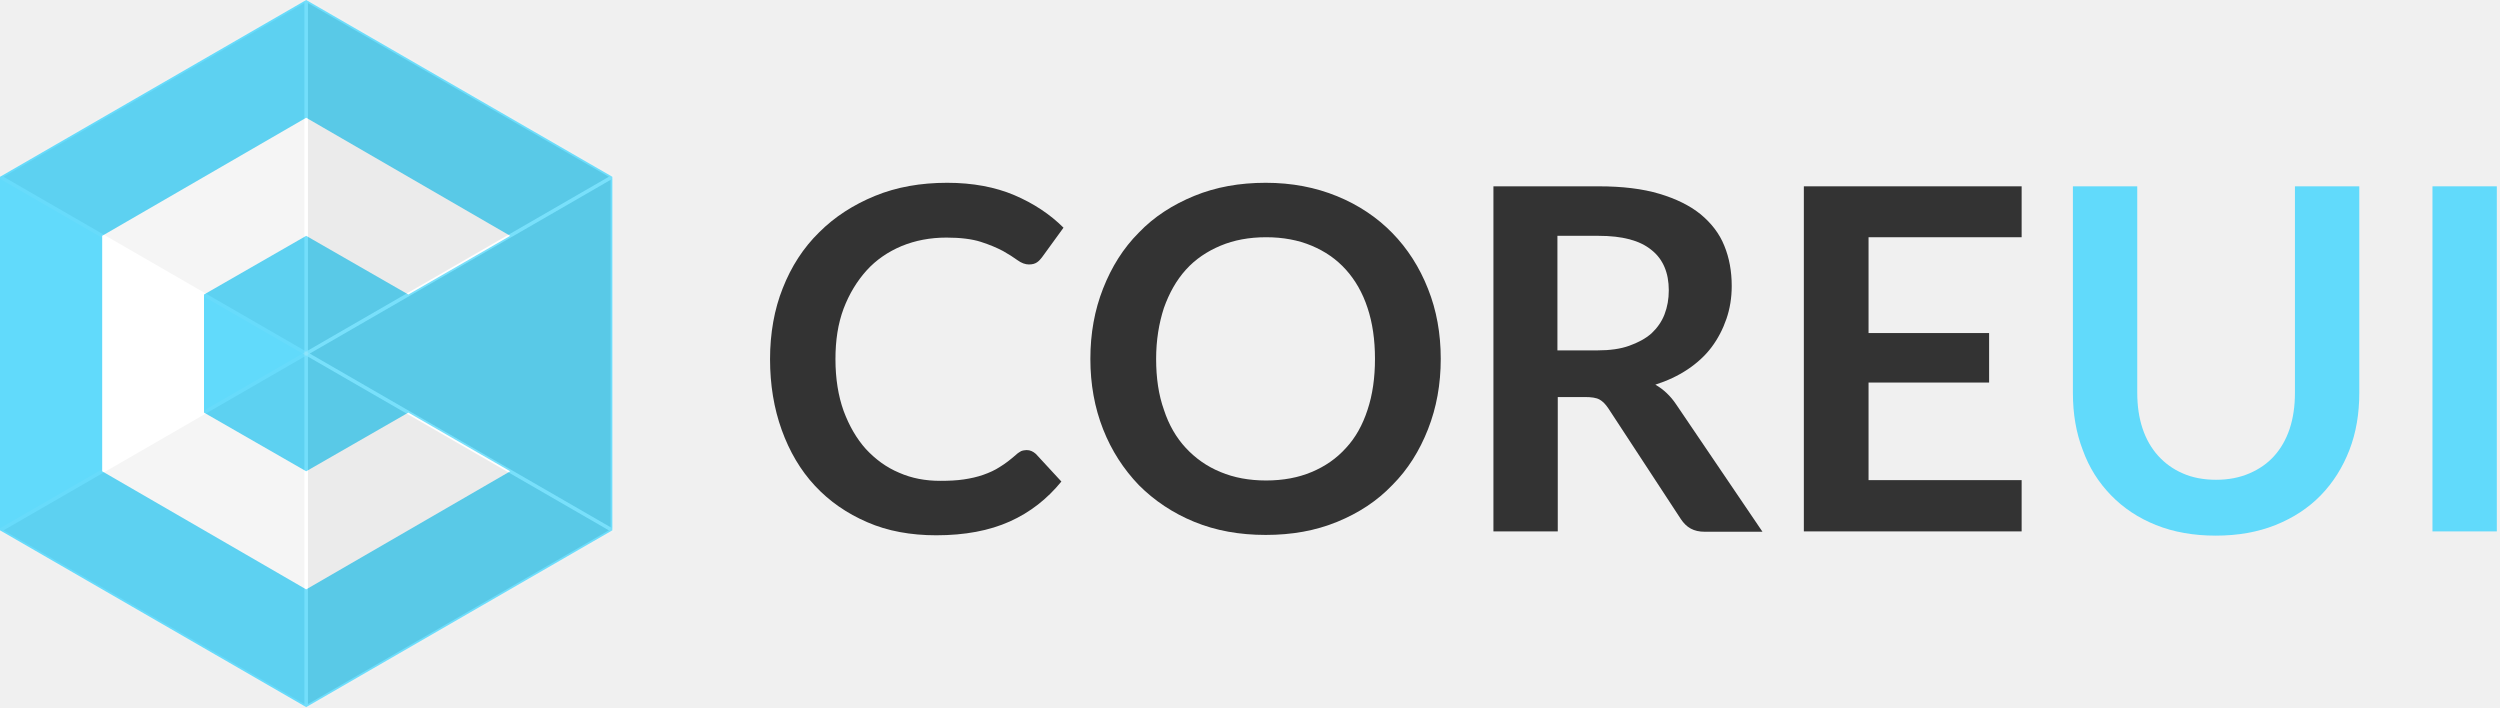
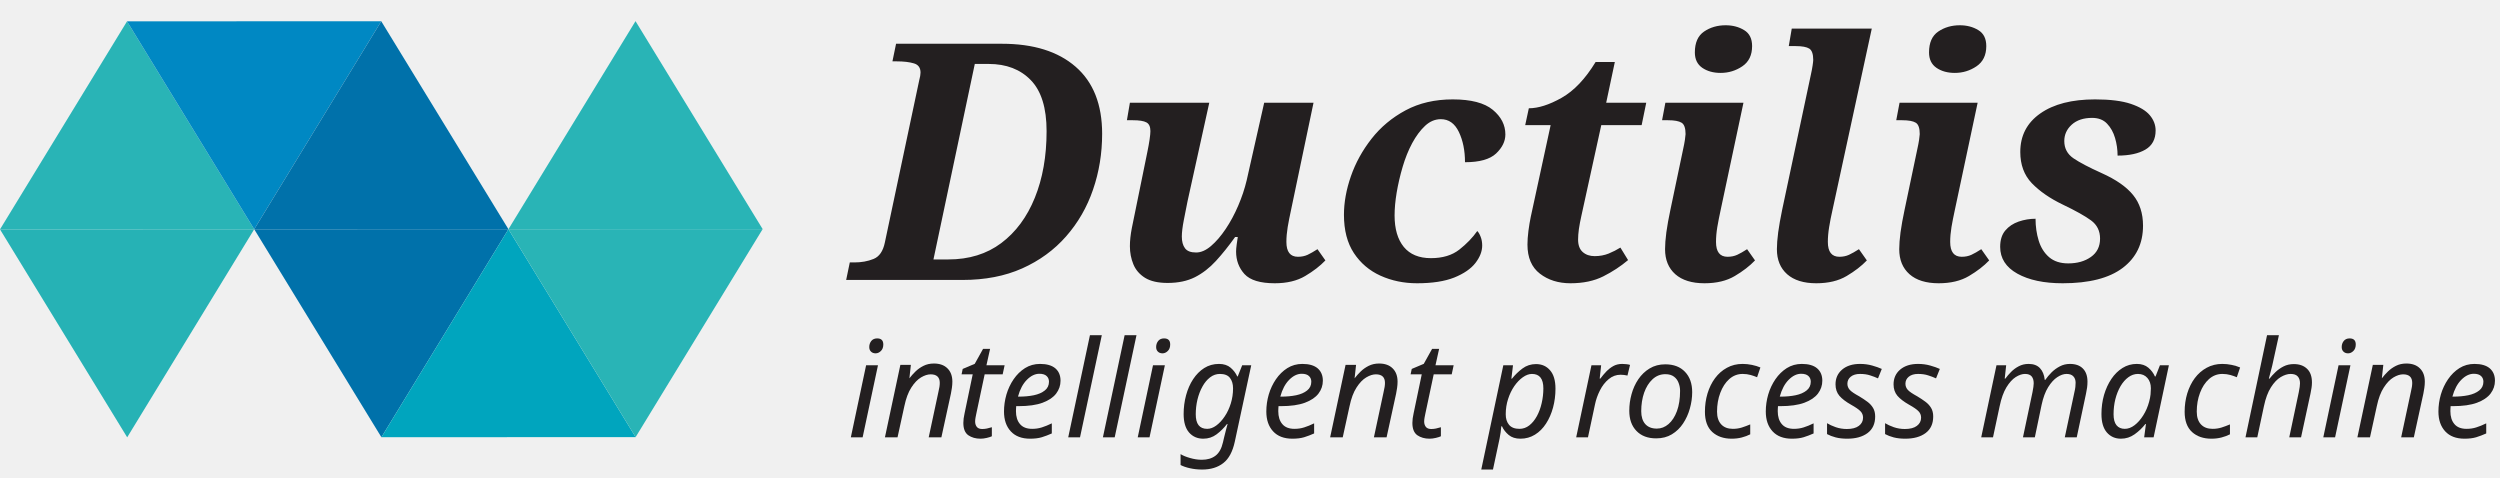
- <svg xmlns="http://www.w3.org/2000/svg" version="1.1" id="Warstwa_1" x="0px" y="0px" width="707.1px" height="200px" viewBox="0 0 707.1 200" enable-background="new 0 0 707.1 200" xml:space="preserve">
-   <polygon fill="#61DAFB" points="0,150 0,50 86.6,0 173.2,50 173.2,150 86.6,200 " />
-   <polygon fill="#FFFFFF" points="86.6,133.3 57.7,116.7 57.7,83.3 86.6,66.7 115.5,83.3 144.3,66.7 86.6,33.3 28.9,66.7 28.9,133.3   86.6,166.7 144.3,133.3 115.5,116.7 " />
-   <polygon opacity="0.04" stroke="#FFFFFF" stroke-miterlimit="10" enable-background="new    " points="0,50 86.6,100 86.6,0 " />
-   <polygon opacity="0.04" stroke="#FFFFFF" stroke-miterlimit="10" enable-background="new    " points="0,150 86.6,200 86.6,100 " />
-   <polygon opacity="0.08" stroke="#FFFFFF" stroke-miterlimit="10" enable-background="new    " points="86.6,100 173.2,150 173.2,50   " />
-   <polygon fill-opacity="0" points="86.6,100 0,50 0,150 " />
-   <polygon opacity="0.08" stroke="#FFFFFF" stroke-miterlimit="10" enable-background="new    " points="173.2,150 86.6,100 86.6,200   " />
-   <polygon opacity="0.08" stroke="#FFFFFF" stroke-miterlimit="10" enable-background="new    " points="173.2,50 86.6,0 86.6,100 " />
-   <g>
-     <path fill="#333333" d="M290.4,127.3c1,0,1.8,0.4,2.6,1.1l7.2,7.8c-4,4.9-8.8,8.7-14.6,11.3c-5.8,2.6-12.7,3.9-20.8,3.9   c-7.2,0-13.8-1.2-19.5-3.7c-5.8-2.5-10.7-5.9-14.8-10.3c-4.1-4.4-7.2-9.7-9.4-15.8c-2.2-6.1-3.3-12.8-3.3-20   c0-7.3,1.2-14.1,3.6-20.1c2.4-6.1,5.8-11.4,10.3-15.8c4.4-4.4,9.7-7.8,15.8-10.3s12.9-3.7,20.4-3.7c7.2,0,13.6,1.2,19,3.5   s10.1,5.4,13.9,9.2l-6.1,8.4c-0.4,0.5-0.8,1-1.4,1.4s-1.3,0.6-2.3,0.6s-2.1-0.4-3.2-1.2s-2.5-1.7-4.1-2.6c-1.7-0.9-3.8-1.8-6.3-2.6   c-2.5-0.8-5.8-1.2-9.7-1.2c-4.6,0-8.8,0.8-12.7,2.4c-3.8,1.6-7.2,3.9-9.9,6.9s-4.9,6.6-6.5,10.8c-1.6,4.3-2.3,9-2.3,14.3   c0,5.5,0.8,10.4,2.3,14.6c1.6,4.3,3.7,7.9,6.3,10.8c2.7,2.9,5.8,5.2,9.4,6.7c3.6,1.6,7.5,2.3,11.6,2.3c2.5,0,4.7-0.1,6.7-0.4   c2-0.3,3.8-0.7,5.5-1.3s3.3-1.3,4.8-2.3c1.5-0.9,3-2.1,4.5-3.4c0.4-0.4,0.9-0.7,1.4-1C289.3,127.4,289.9,127.3,290.4,127.3z" />
-     <path fill="#333333" d="M407.5,101.5c0,7.2-1.2,13.8-3.6,19.9s-5.7,11.4-10.1,15.8c-4.3,4.5-9.5,7.9-15.6,10.4s-12.8,3.7-20.2,3.7   c-7.4,0-14.1-1.2-20.2-3.7s-11.3-6-15.7-10.4c-4.3-4.5-7.7-9.7-10.1-15.8c-2.4-6.1-3.6-12.7-3.6-19.9c0-7.2,1.2-13.8,3.6-19.9   s5.7-11.4,10.1-15.8c4.3-4.5,9.6-7.9,15.7-10.4s12.8-3.7,20.2-3.7c7.4,0,14.1,1.3,20.2,3.8s11.3,6,15.6,10.4   c4.3,4.4,7.7,9.7,10.1,15.8C406.3,87.7,407.5,94.3,407.5,101.5z M388.9,101.5c0-5.4-0.7-10.2-2.1-14.4c-1.4-4.3-3.5-7.9-6.1-10.8   c-2.7-3-5.9-5.2-9.7-6.8c-3.8-1.6-8.1-2.4-12.9-2.4s-9.1,0.8-12.9,2.4s-7.1,3.8-9.8,6.8c-2.7,3-4.7,6.6-6.2,10.8   c-1.4,4.3-2.2,9.1-2.2,14.4c0,5.4,0.7,10.2,2.2,14.4c1.4,4.3,3.5,7.9,6.2,10.8s5.9,5.2,9.8,6.8c3.8,1.6,8.1,2.4,12.9,2.4   s9.1-0.8,12.9-2.4c3.8-1.6,7-3.8,9.7-6.8c2.7-2.9,4.7-6.5,6.1-10.8C388.2,111.7,388.9,106.9,388.9,101.5z" />
-     <path fill="#333333" d="M440.6,112.2v38.1h-18.2V52.7h29.8c6.7,0,12.4,0.7,17.1,2.1c4.7,1.4,8.6,3.3,11.7,5.8   c3,2.5,5.3,5.4,6.7,8.9c1.4,3.4,2.1,7.2,2.1,11.4c0,3.3-0.5,6.4-1.5,9.3s-2.4,5.6-4.2,8c-1.8,2.4-4.1,4.5-6.8,6.3   c-2.7,1.8-5.7,3.2-9.1,4.3c2.3,1.3,4.3,3.2,5.9,5.6l24.4,36h-16.3c-1.6,0-2.9-0.3-4-0.9c-1.1-0.6-2-1.5-2.8-2.7l-20.5-31.3   c-0.8-1.2-1.6-2-2.5-2.5s-2.3-0.7-4.1-0.7h-7.7V112.2z M440.6,99.1h11.3c3.4,0,6.4-0.4,8.9-1.3s4.6-2,6.3-3.5   c1.6-1.5,2.9-3.3,3.7-5.4c0.8-2.1,1.2-4.3,1.2-6.8c0-4.9-1.6-8.8-4.9-11.4c-3.3-2.7-8.2-4-15-4h-11.6v32.4H440.6z" />
-     <path fill="#333333" d="M571.8,52.7v14.4h-43.3v27.1h34.1v14h-34.1v27.6h43.3v14.5h-61.6V52.7H571.8z" />
-     <path fill="#61DAFB" d="M626.8,135.7c3.5,0,6.6-0.6,9.4-1.8c2.8-1.2,5.1-2.8,7-4.9c1.9-2.1,3.4-4.7,4.4-7.7s1.5-6.4,1.5-10.1V52.7   h18.2v58.5c0,5.8-0.9,11.2-2.8,16.1c-1.9,4.9-4.6,9.2-8.1,12.8c-3.5,3.6-7.8,6.4-12.8,8.4s-10.6,3-16.9,3s-11.9-1-16.9-3   s-9.2-4.8-12.7-8.4c-3.5-3.6-6.2-7.8-8-12.8c-1.9-4.9-2.8-10.3-2.8-16.1V52.7h18.2v58.4c0,3.7,0.5,7.1,1.5,10.1s2.5,5.6,4.4,7.7   s4.2,3.8,7,5C620.1,135.1,623.3,135.7,626.8,135.7z" />
-     <path fill="#61DAFB" d="M706.2,150.3H688V52.7h18.2V150.3z" />
-   </g>
+ <svg xmlns="http://www.w3.org/2000/svg" id="Layer_1" data-name="Layer 1" viewBox="0 0 483.74 92.38">
+   <defs>
+     <style>.cls-1{fill:#26b2b5;}.cls-2{fill:#29b4b6;}.cls-3{fill:#0088c3;}.cls-4{fill:#0071aa;}.cls-5{fill:#00a5be;}.cls-6{font-size:64px;font-family:Georgia-BoldItalic, Georgia;font-weight:700;}.cls-6,.cls-7{fill:#231f20;font-style:italic;}.cls-7{font-size:26px;font-family:Futura-MediumItalic, Futura;}.cls-8{letter-spacing:0.02em;}.cls-9{letter-spacing:0em;}.cls-10{letter-spacing:-0.01em;}.cls-11{letter-spacing:0.01em;}.cls-12{letter-spacing:0em;}</style>
+   </defs>
+   <polygon id="_Path_" data-name="&lt;Path&gt;" class="cls-1" points="24.61 84.62 0 44.38 49.19 44.36 24.61 84.62" />
+   <polyline id="_Path_2" data-name="&lt;Path&gt;" class="cls-2" points="24.58 4.13 0 44.38 49.19 44.36 24.58 4.13" />
+   <polyline id="_Path_3" data-name="&lt;Path&gt;" class="cls-3" points="73.77 4.11 24.58 4.13 49.19 44.36" />
+   <polygon id="_Path_4" data-name="&lt;Path&gt;" class="cls-4" points="73.8 84.6 98.38 44.35 49.19 44.36 73.8 84.6" />
+   <polygon id="_Path_5" data-name="&lt;Path&gt;" class="cls-4" points="49.19 44.36 98.38 44.35 73.77 4.11 49.19 44.36" />
+   <polygon id="_Path_6" data-name="&lt;Path&gt;" class="cls-5" points="73.8 84.6 122.99 84.58 98.38 44.35 73.8 84.6" />
+   <polygon id="_Path_7" data-name="&lt;Path&gt;" class="cls-2" points="122.99 84.58 147.57 44.33 98.38 44.35 122.99 84.58" />
+   <polygon id="_Path_8" data-name="&lt;Path&gt;" class="cls-2" points="98.38 44.35 147.57 44.33 122.97 4.09 98.38 44.35" />
+   <text class="cls-6" transform="translate(165.26 54.17)">Ductilis</text>
+   <text class="cls-7" transform="translate(163.9 84.62)">in<tspan class="cls-8" x="21.02" y="0">t</tspan>
+     <tspan x="29.12" y="0">elli</tspan>
+     <tspan class="cls-9" x="63.88" y="0">g</tspan>
+     <tspan x="79.88" y="0">ent p</tspan>
+     <tspan class="cls-10" x="140.35" y="0">r</tspan>
+     <tspan x="150.11" y="0">ocess ma</tspan>
+     <tspan class="cls-11" x="257.57" y="0">c</tspan>
+     <tspan class="cls-12" x="269.86" y="0">hine</tspan>
+   </text>
</svg>
